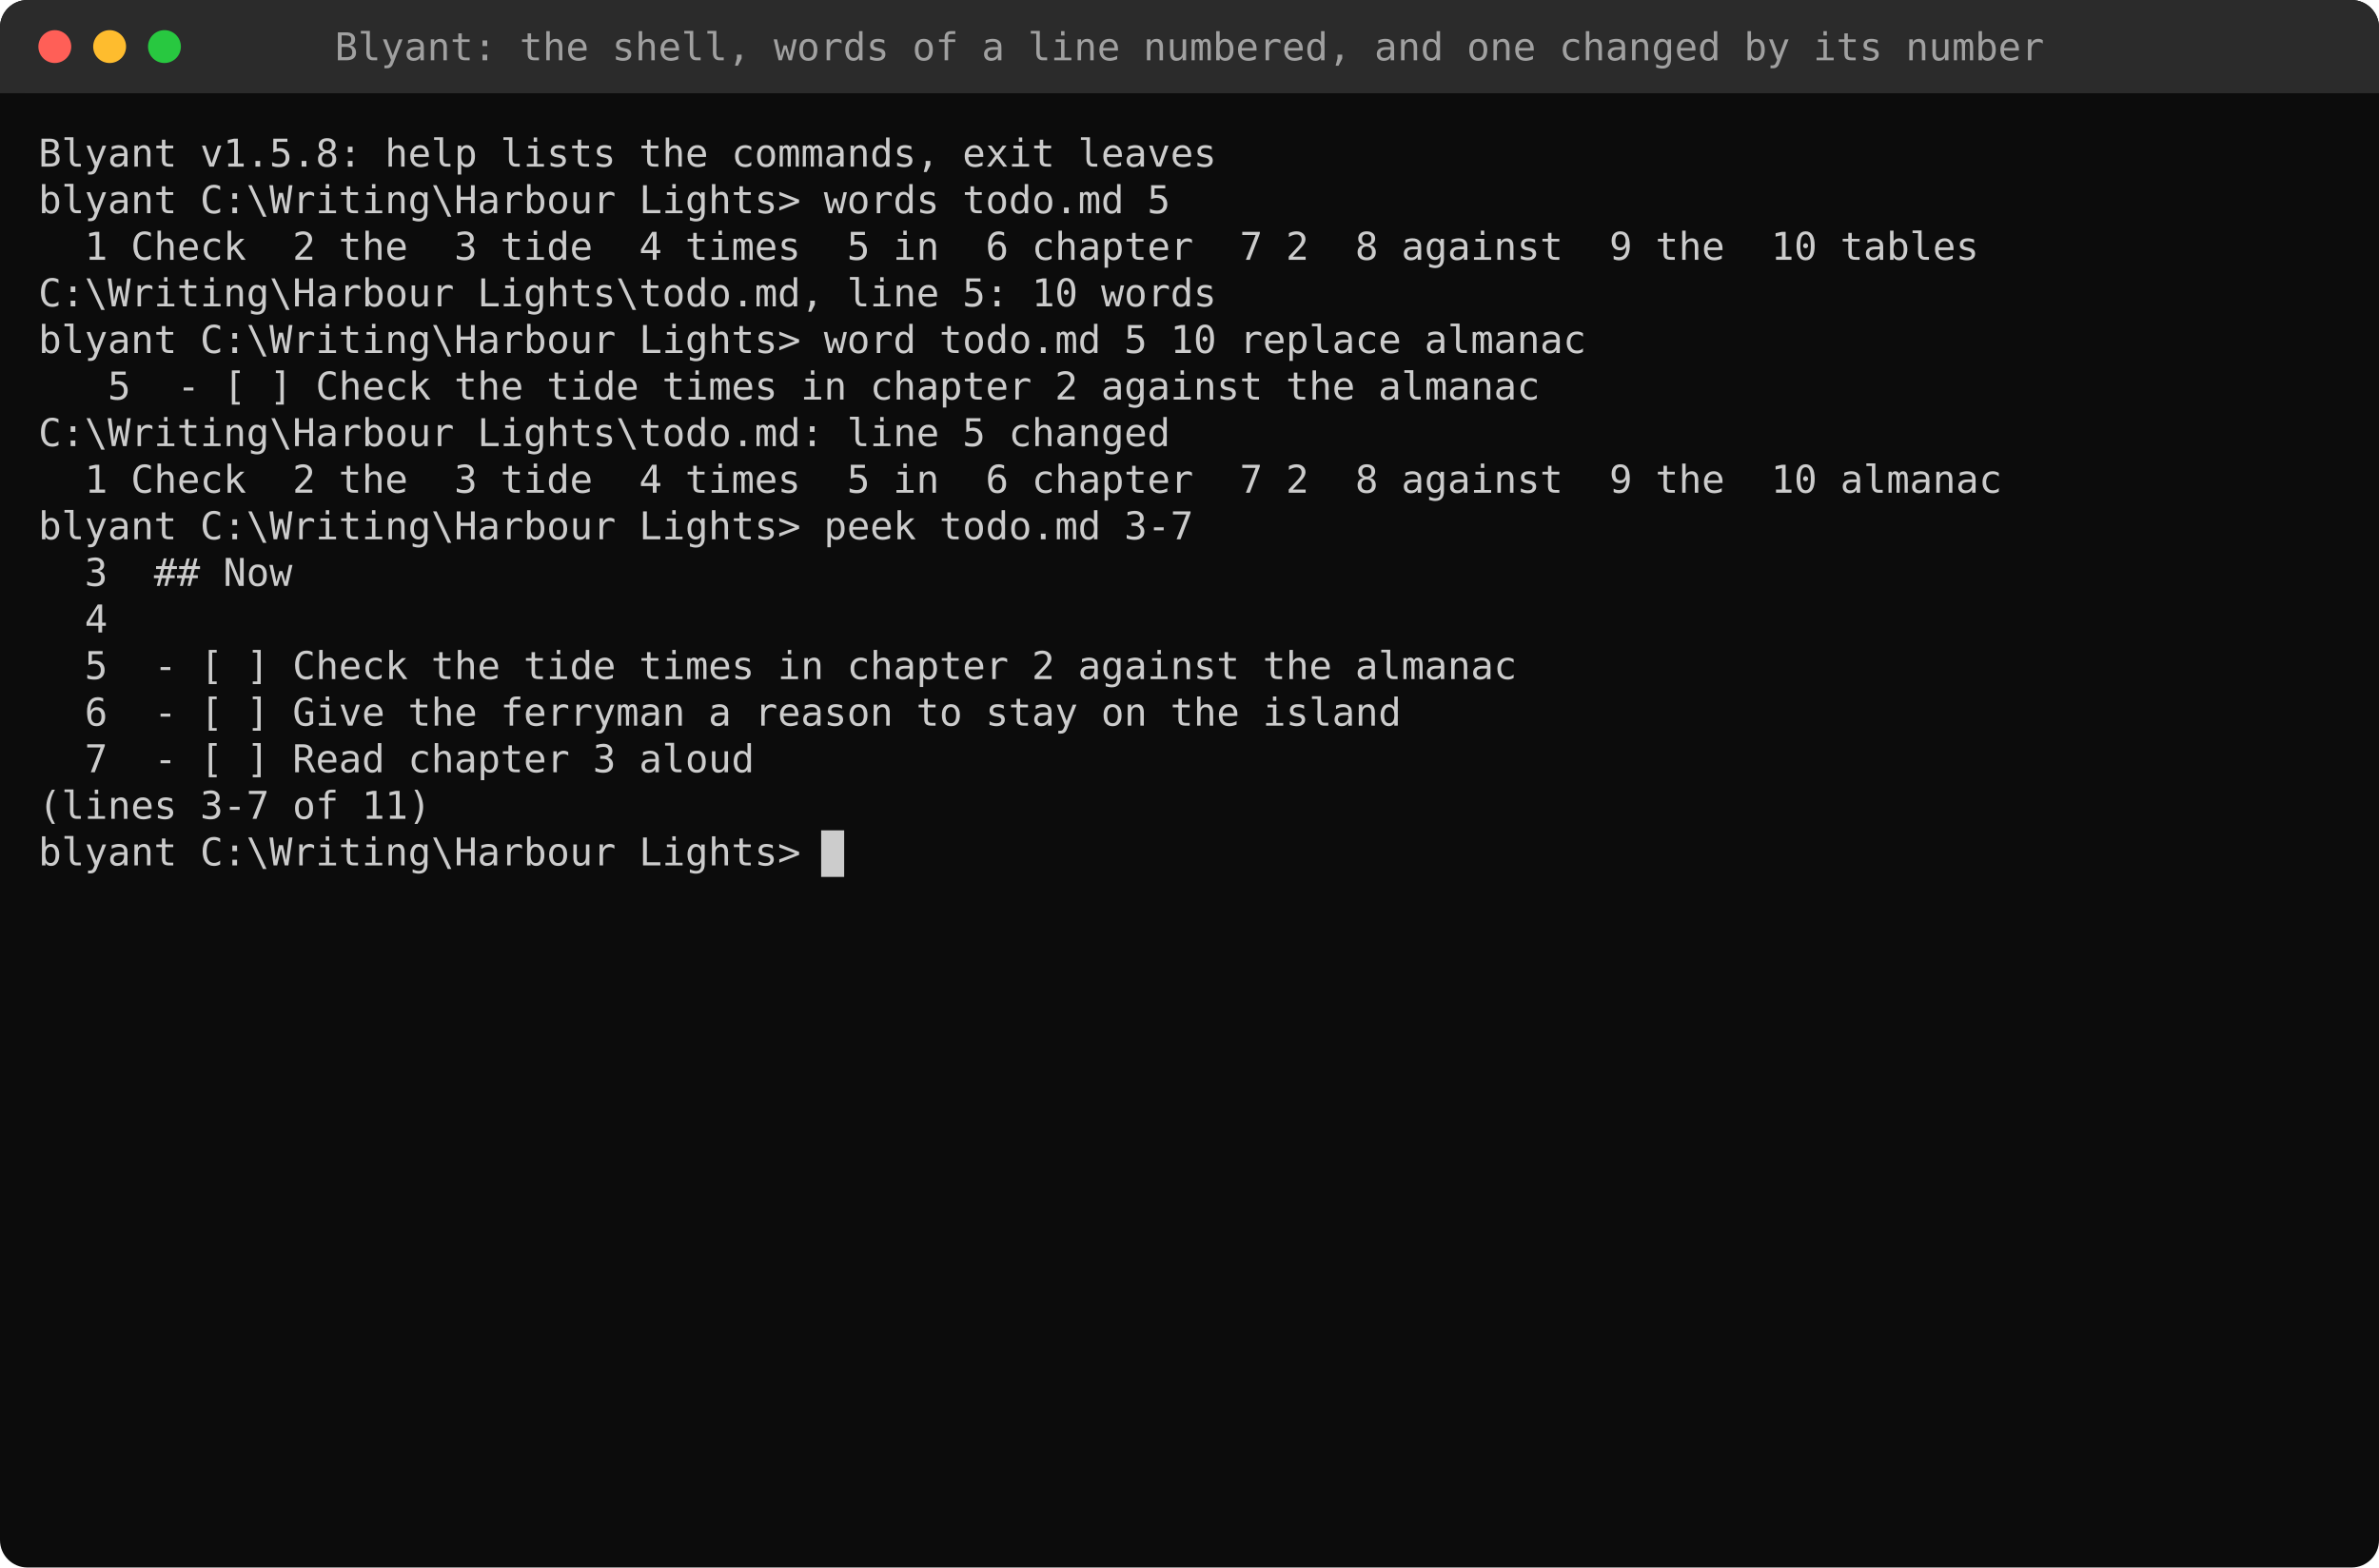
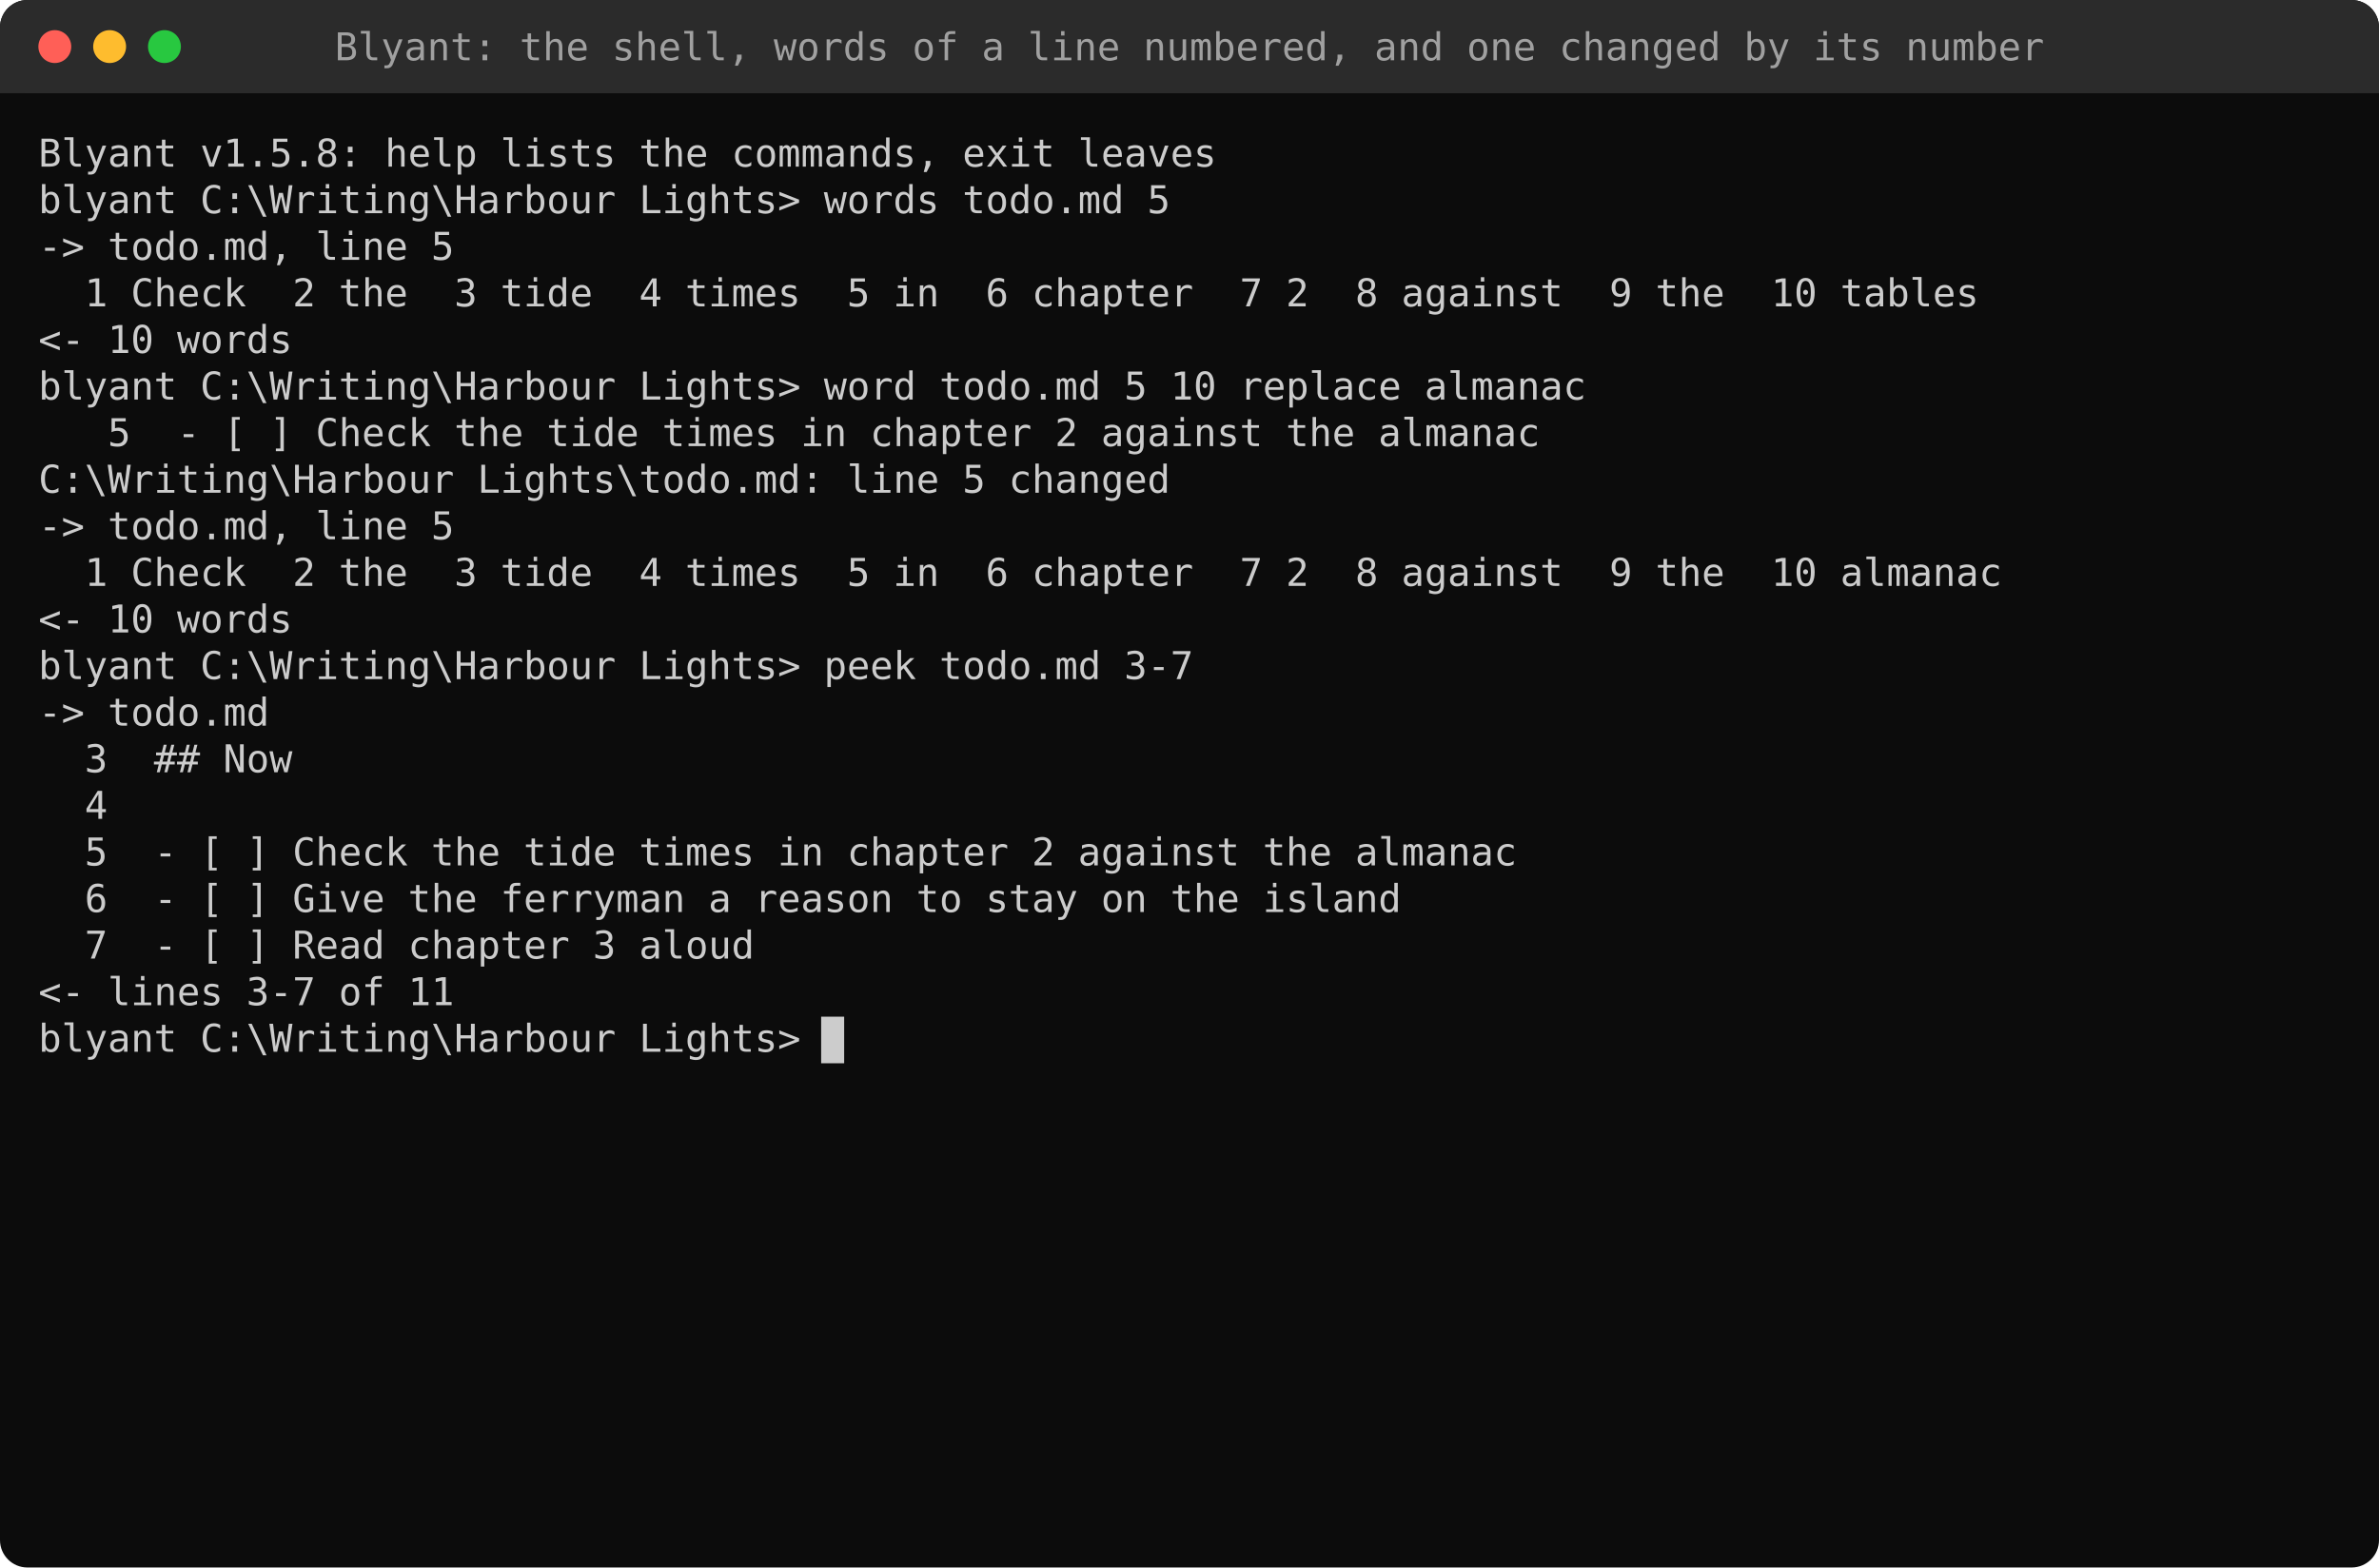
<svg xmlns="http://www.w3.org/2000/svg" width="868" height="572" viewBox="0 0 868 572">
  <style>text{font-family:"Cascadia Mono","Cascadia Code",Consolas,"DejaVu Sans Mono",Menlo,monospace;font-size:14px;white-space:pre}</style>
  <rect width="100%" height="100%" rx="10" fill="#0C0C0C" />
  <rect width="100%" height="34" rx="10" fill="#2B2B2B" />
  <rect y="24" width="100%" height="10" fill="#2B2B2B" />
  <circle cx="20" cy="17" r="6" fill="#FF5F57" />
  <circle cx="40" cy="17" r="6" fill="#FEBC2E" />
  <circle cx="60" cy="17" r="6" fill="#28C840" />
  <text x="434.0" y="22" fill="#A0A0A0" text-anchor="middle">Blyant: the shell, words of a line numbered, and one changed by its number</text>
  <text x="14.0" y="60.8" fill="#CCCCCC" textLength="428.4" lengthAdjust="spacingAndGlyphs" xml:space="preserve">Blyant v1.5.8: help lists the commands, exit leaves</text>
  <text x="14.0" y="77.8" fill="#CCCCCC" textLength="411.6" lengthAdjust="spacingAndGlyphs" xml:space="preserve">blyant C:\Writing\Harbour Lights&gt; words todo.md 5</text>
-   <text x="14.0" y="94.8" fill="#CCCCCC" textLength="705.6" lengthAdjust="spacingAndGlyphs" xml:space="preserve">  1 Check  2 the  3 tide  4 times  5 in  6 chapter  7 2  8 against  9 the  10 tables</text>
-   <text x="14.0" y="111.8" fill="#CCCCCC" textLength="428.4" lengthAdjust="spacingAndGlyphs" xml:space="preserve">C:\Writing\Harbour Lights\todo.md, line 5: 10 words</text>
-   <text x="14.0" y="128.8" fill="#CCCCCC" textLength="562.8" lengthAdjust="spacingAndGlyphs" xml:space="preserve">blyant C:\Writing\Harbour Lights&gt; word todo.md 5 10 replace almanac</text>
-   <text x="14.0" y="145.8" fill="#CCCCCC" textLength="546.0" lengthAdjust="spacingAndGlyphs" xml:space="preserve">   5  - [ ] Check the tide times in chapter 2 against the almanac</text>
-   <text x="14.0" y="162.8" fill="#CCCCCC" textLength="411.6" lengthAdjust="spacingAndGlyphs" xml:space="preserve">C:\Writing\Harbour Lights\todo.md: line 5 changed</text>
-   <text x="14.0" y="179.8" fill="#CCCCCC" textLength="714.0" lengthAdjust="spacingAndGlyphs" xml:space="preserve">  1 Check  2 the  3 tide  4 times  5 in  6 chapter  7 2  8 against  9 the  10 almanac</text>
-   <text x="14.0" y="196.8" fill="#CCCCCC" textLength="420.0" lengthAdjust="spacingAndGlyphs" xml:space="preserve">blyant C:\Writing\Harbour Lights&gt; peek todo.md 3-7</text>
-   <text x="14.0" y="213.8" fill="#CCCCCC" textLength="92.4" lengthAdjust="spacingAndGlyphs" xml:space="preserve">  3  ## Now</text>
-   <text x="14.0" y="230.8" fill="#CCCCCC" textLength="25.2" lengthAdjust="spacingAndGlyphs" xml:space="preserve">  4</text>
-   <text x="14.0" y="247.8" fill="#CCCCCC" textLength="537.6" lengthAdjust="spacingAndGlyphs" xml:space="preserve">  5  - [ ] Check the tide times in chapter 2 against the almanac</text>
-   <text x="14.0" y="264.8" fill="#CCCCCC" textLength="495.6" lengthAdjust="spacingAndGlyphs" xml:space="preserve">  6  - [ ] Give the ferryman a reason to stay on the island</text>
-   <text x="14.0" y="281.8" fill="#CCCCCC" textLength="260.4" lengthAdjust="spacingAndGlyphs" xml:space="preserve">  7  - [ ] Read chapter 3 aloud</text>
-   <text x="14.0" y="298.8" fill="#CCCCCC" textLength="142.8" lengthAdjust="spacingAndGlyphs" xml:space="preserve">(lines 3-7 of 11)</text>
-   <rect x="299.6" y="303" width="8.4" height="17" fill="#CCCCCC" />
-   <text x="14.0" y="315.8" fill="#CCCCCC" textLength="277.2" lengthAdjust="spacingAndGlyphs" xml:space="preserve">blyant C:\Writing\Harbour Lights&gt;</text>
+   <text x="14.0" y="94.8" fill="#CCCCCC" textLength="151.2" lengthAdjust="spacingAndGlyphs" xml:space="preserve">-&gt; todo.md, line 5</text>
+   <text x="14.0" y="111.8" fill="#CCCCCC" textLength="705.6" lengthAdjust="spacingAndGlyphs" xml:space="preserve">  1 Check  2 the  3 tide  4 times  5 in  6 chapter  7 2  8 against  9 the  10 tables</text>
+   <text x="14.0" y="128.8" fill="#CCCCCC" textLength="92.4" lengthAdjust="spacingAndGlyphs" xml:space="preserve">&lt;- 10 words</text>
+   <text x="14.0" y="145.8" fill="#CCCCCC" textLength="562.8" lengthAdjust="spacingAndGlyphs" xml:space="preserve">blyant C:\Writing\Harbour Lights&gt; word todo.md 5 10 replace almanac</text>
+   <text x="14.0" y="162.8" fill="#CCCCCC" textLength="546.0" lengthAdjust="spacingAndGlyphs" xml:space="preserve">   5  - [ ] Check the tide times in chapter 2 against the almanac</text>
+   <text x="14.0" y="179.8" fill="#CCCCCC" textLength="411.6" lengthAdjust="spacingAndGlyphs" xml:space="preserve">C:\Writing\Harbour Lights\todo.md: line 5 changed</text>
+   <text x="14.0" y="196.8" fill="#CCCCCC" textLength="151.2" lengthAdjust="spacingAndGlyphs" xml:space="preserve">-&gt; todo.md, line 5</text>
+   <text x="14.0" y="213.8" fill="#CCCCCC" textLength="714.0" lengthAdjust="spacingAndGlyphs" xml:space="preserve">  1 Check  2 the  3 tide  4 times  5 in  6 chapter  7 2  8 against  9 the  10 almanac</text>
+   <text x="14.0" y="230.8" fill="#CCCCCC" textLength="92.4" lengthAdjust="spacingAndGlyphs" xml:space="preserve">&lt;- 10 words</text>
+   <text x="14.0" y="247.8" fill="#CCCCCC" textLength="420.0" lengthAdjust="spacingAndGlyphs" xml:space="preserve">blyant C:\Writing\Harbour Lights&gt; peek todo.md 3-7</text>
+   <text x="14.0" y="264.8" fill="#CCCCCC" textLength="84.0" lengthAdjust="spacingAndGlyphs" xml:space="preserve">-&gt; todo.md</text>
+   <text x="14.0" y="281.8" fill="#CCCCCC" textLength="92.4" lengthAdjust="spacingAndGlyphs" xml:space="preserve">  3  ## Now</text>
+   <text x="14.0" y="298.8" fill="#CCCCCC" textLength="25.2" lengthAdjust="spacingAndGlyphs" xml:space="preserve">  4</text>
+   <text x="14.0" y="315.8" fill="#CCCCCC" textLength="537.6" lengthAdjust="spacingAndGlyphs" xml:space="preserve">  5  - [ ] Check the tide times in chapter 2 against the almanac</text>
+   <text x="14.0" y="332.8" fill="#CCCCCC" textLength="495.6" lengthAdjust="spacingAndGlyphs" xml:space="preserve">  6  - [ ] Give the ferryman a reason to stay on the island</text>
+   <text x="14.0" y="349.8" fill="#CCCCCC" textLength="260.4" lengthAdjust="spacingAndGlyphs" xml:space="preserve">  7  - [ ] Read chapter 3 aloud</text>
+   <text x="14.0" y="366.8" fill="#CCCCCC" textLength="151.2" lengthAdjust="spacingAndGlyphs" xml:space="preserve">&lt;- lines 3-7 of 11</text>
+   <rect x="299.6" y="371" width="8.4" height="17" fill="#CCCCCC" />
+   <text x="14.0" y="383.8" fill="#CCCCCC" textLength="277.2" lengthAdjust="spacingAndGlyphs" xml:space="preserve">blyant C:\Writing\Harbour Lights&gt;</text>
</svg>
